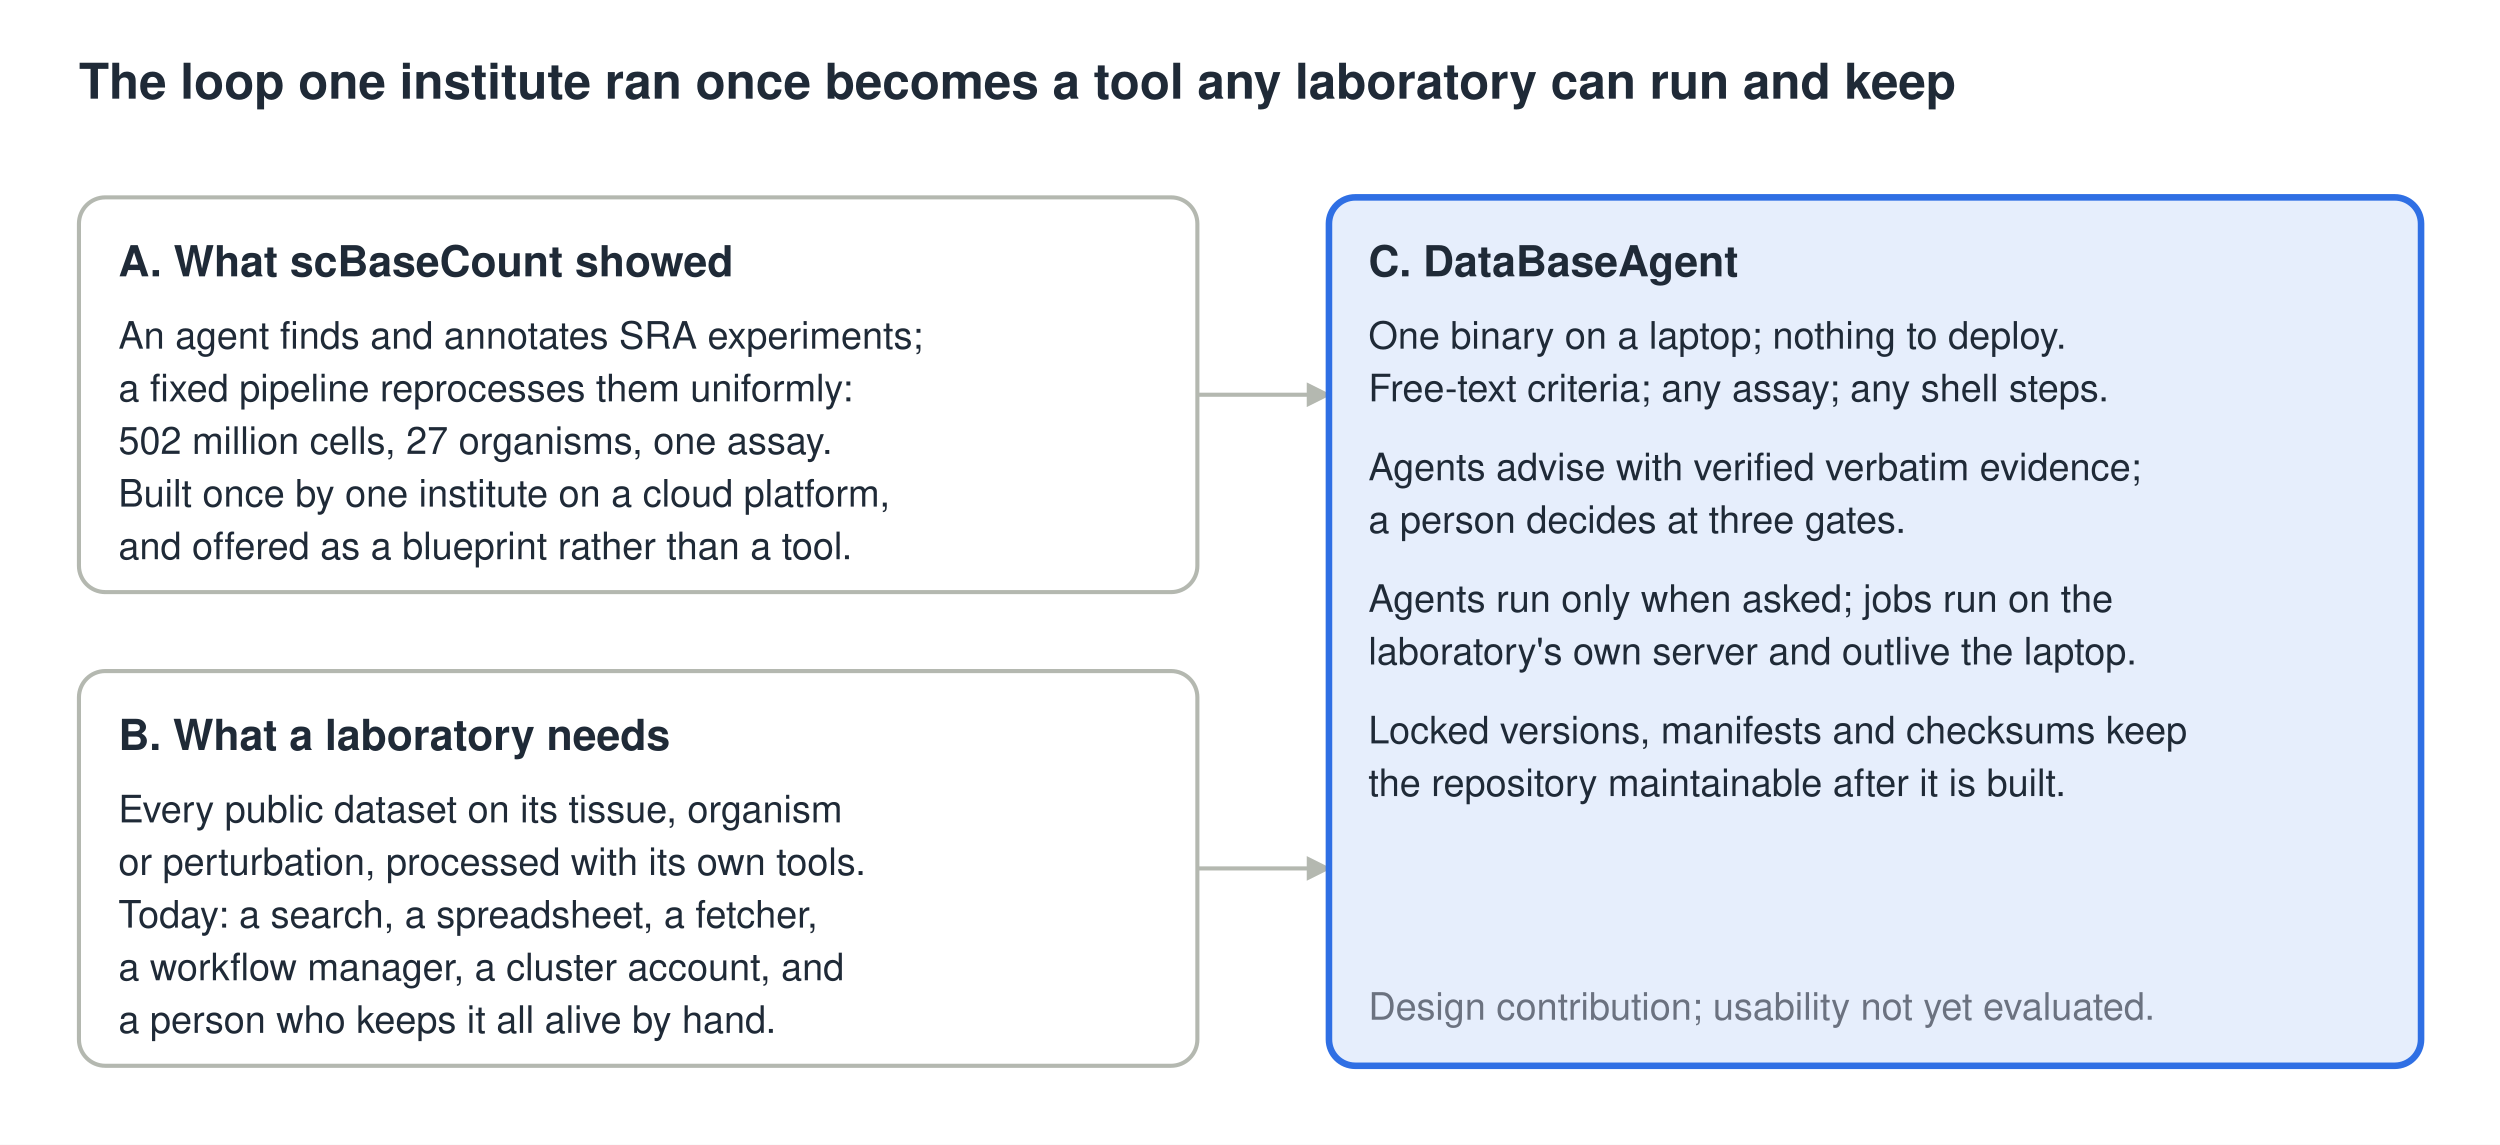
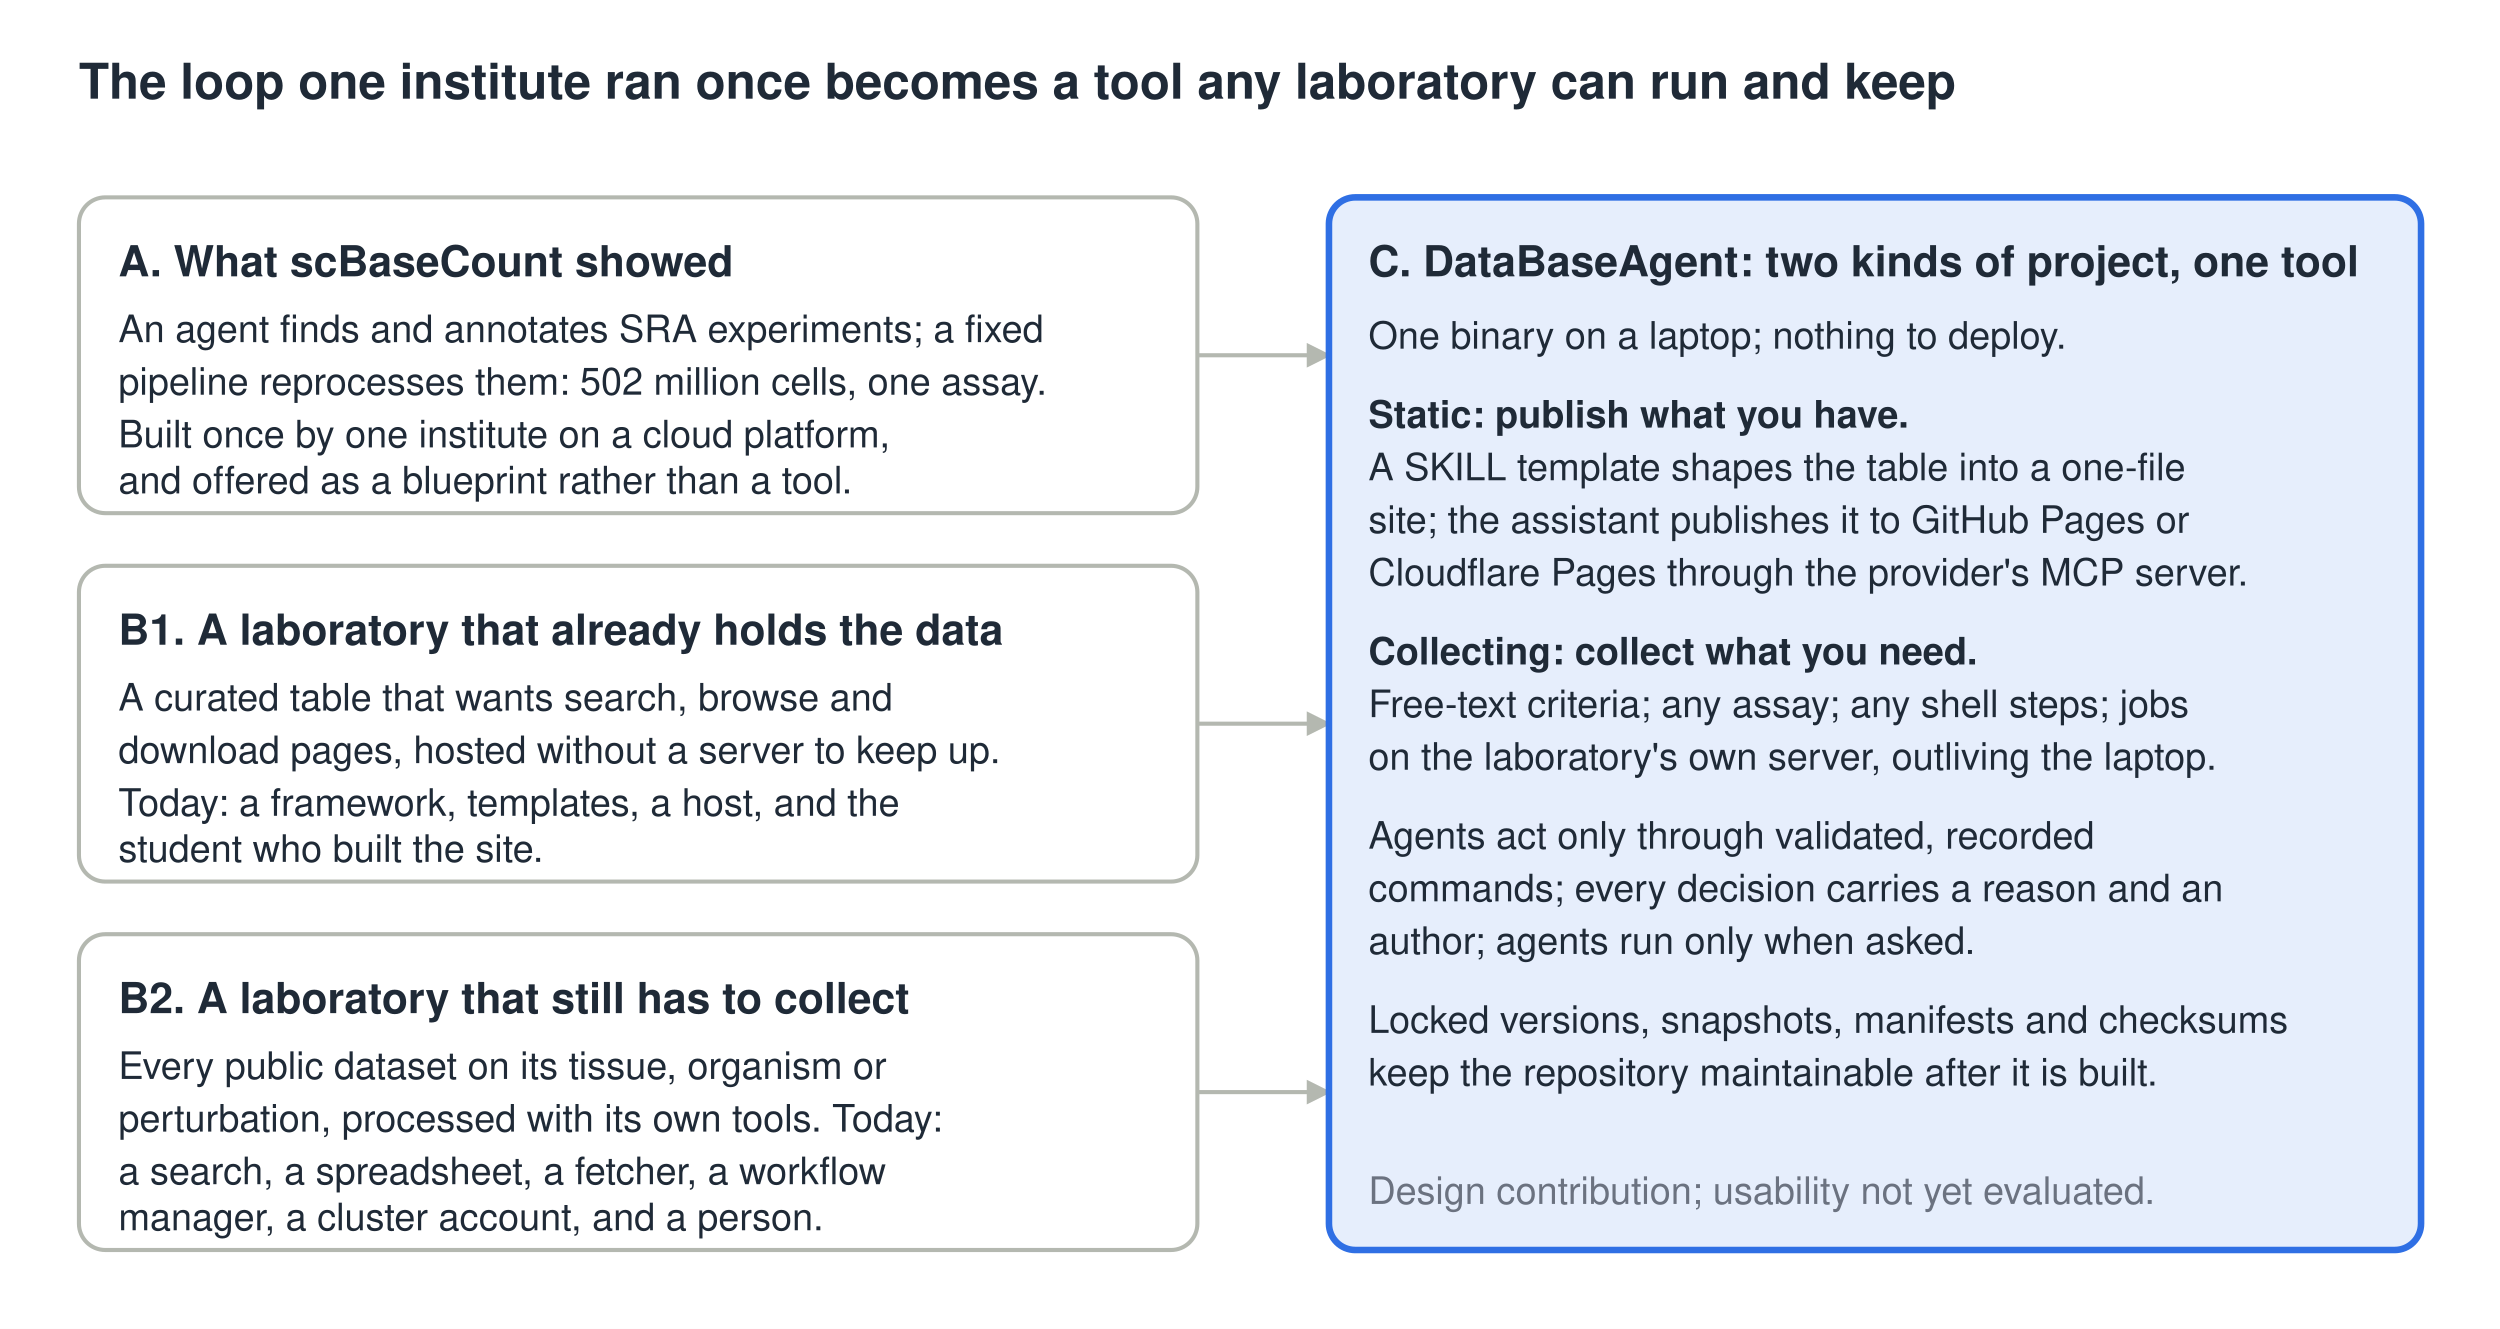
- <svg xmlns="http://www.w3.org/2000/svg" width="760" height="348" font-family="Helvetica Neue, Helvetica, Arial, sans-serif" viewBox="0 0 760 348" role="img" aria-label="The loop one institute ran once becomes a tool any laboratory can run and keep" font-size="11.5">
-   <rect width="760" height="348" fill="#ffffff" />
+ <svg xmlns="http://www.w3.org/2000/svg" width="760" height="404" font-family="Helvetica Neue, Helvetica, Arial, sans-serif" viewBox="0 0 760 404" role="img" aria-label="The loop one institute ran once becomes a tool any laboratory can run and keep, in two kinds" font-size="11.5">
+   <rect width="760" height="404" fill="#ffffff" />
  <defs>
    <marker id="arg-arrow" viewBox="0 0 10 10" refX="9" refY="5" markerWidth="6" markerHeight="6" orient="auto-start-reverse">
      <path d="M0 0L10 5L0 10z" fill="#b4b8b0" />
    </marker>
  </defs>
  <text x="24" y="30" font-size="15" font-weight="600" fill="#1f2a37">The loop one institute ran once becomes a tool any laboratory can run and keep</text>
  <g fill="none" stroke="#b4b8b0" stroke-width="1.25">
-     <path d="M364 120H404" marker-end="url(#arg-arrow)" />
-     <path d="M364 264H404" marker-end="url(#arg-arrow)" />
+     <path d="M364 108H404" marker-end="url(#arg-arrow)" />
+     <path d="M364 220H404" marker-end="url(#arg-arrow)" />
+     <path d="M364 332H404" marker-end="url(#arg-arrow)" />
  </g>
  <g>
-     <rect x="24" y="60" width="340" height="120" rx="8" fill="none" stroke="#b4b8b0" stroke-width="1.25" />
+     <rect x="24" y="60" width="340" height="96" rx="8" fill="none" stroke="#b4b8b0" stroke-width="1.25" />
    <text x="36" y="84" font-size="13" font-weight="600" fill="#1f2a37">A. What scBaseCount showed</text>
-     <text x="36" y="106" fill="#1f2a37">An agent finds and annotates SRA experiments;</text>
-     <text x="36" y="122" fill="#1f2a37">a fixed pipeline reprocesses them uniformly:</text>
-     <text x="36" y="138" fill="#1f2a37">502 million cells, 27 organisms, one assay.</text>
-     <text x="36" y="154" fill="#1f2a37">Built once by one institute on a cloud platform,</text>
-     <text x="36" y="170" fill="#1f2a37">and offered as a blueprint rather than a tool.</text>
+     <text x="36" y="104" fill="#1f2a37">An agent finds and annotates SRA experiments; a fixed</text>
+     <text x="36" y="120" fill="#1f2a37">pipeline reprocesses them: 502 million cells, one assay.</text>
+     <text x="36" y="136" fill="#1f2a37">Built once by one institute on a cloud platform,</text>
+     <text x="36" y="150" fill="#1f2a37">and offered as a blueprint rather than a tool.</text>
  </g>
  <g>
-     <rect x="24" y="204" width="340" height="120" rx="8" fill="none" stroke="#b4b8b0" stroke-width="1.25" />
-     <text x="36" y="228" font-size="13" font-weight="600" fill="#1f2a37">B. What a laboratory needs</text>
-     <text x="36" y="250" fill="#1f2a37">Every public dataset on its tissue, organism</text>
-     <text x="36" y="266" fill="#1f2a37">or perturbation, processed with its own tools.</text>
-     <text x="36" y="282" fill="#1f2a37">Today: a search, a spreadsheet, a fetcher,</text>
-     <text x="36" y="298" fill="#1f2a37">a workflow manager, a cluster account, and</text>
-     <text x="36" y="314" fill="#1f2a37">a person who keeps it all alive by hand.</text>
+     <rect x="24" y="172" width="340" height="96" rx="8" fill="none" stroke="#b4b8b0" stroke-width="1.25" />
+     <text x="36" y="196" font-size="13" font-weight="600" fill="#1f2a37">B1. A laboratory that already holds the data</text>
+     <text x="36" y="216" fill="#1f2a37">A curated table that wants search, browse and</text>
+     <text x="36" y="232" fill="#1f2a37">download pages, hosted without a server to keep up.</text>
+     <text x="36" y="248" fill="#1f2a37">Today: a framework, templates, a host, and the</text>
+     <text x="36" y="262" fill="#1f2a37">student who built the site.</text>
  </g>
  <g>
-     <rect x="404" y="60" width="332" height="264" rx="8" fill="#2f6fe4" fill-opacity="0.12" stroke="#2f6fe4" stroke-width="2" />
-     <text x="416" y="84" font-size="13" font-weight="600" fill="#1f2a37">C. DataBaseAgent</text>
+     <rect x="24" y="284" width="340" height="96" rx="8" fill="none" stroke="#b4b8b0" stroke-width="1.25" />
+     <text x="36" y="308" font-size="13" font-weight="600" fill="#1f2a37">B2. A laboratory that still has to collect</text>
+     <text x="36" y="328" fill="#1f2a37">Every public dataset on its tissue, organism or</text>
+     <text x="36" y="344" fill="#1f2a37">perturbation, processed with its own tools. Today:</text>
+     <text x="36" y="360" fill="#1f2a37">a search, a spreadsheet, a fetcher, a workflow</text>
+     <text x="36" y="374" fill="#1f2a37">manager, a cluster account, and a person.</text>
+   </g>
+   <g>
+     <rect x="404" y="60" width="332" height="320" rx="8" fill="#2f6fe4" fill-opacity="0.12" stroke="#2f6fe4" stroke-width="2" />
+     <text x="416" y="84" font-size="13" font-weight="600" fill="#1f2a37">C. DataBaseAgent: two kinds of project, one tool</text>
    <text x="416" y="106" fill="#1f2a37">One binary on a laptop; nothing to deploy.</text>
-     <text x="416" y="122" fill="#1f2a37">Free-text criteria; any assay; any shell steps.</text>
-     <text x="416" y="146" fill="#1f2a37">Agents advise with verified verbatim evidence;</text>
-     <text x="416" y="162" fill="#1f2a37">a person decides at three gates.</text>
-     <text x="416" y="186" fill="#1f2a37">Agents run only when asked; jobs run on the</text>
-     <text x="416" y="202" fill="#1f2a37">laboratory's own server and outlive the laptop.</text>
-     <text x="416" y="226" fill="#1f2a37">Locked versions, manifests and checksums keep</text>
-     <text x="416" y="242" fill="#1f2a37">the repository maintainable after it is built.</text>
-     <text x="416" y="310" fill="#6b7280">Design contribution; usability not yet evaluated.</text>
+     <text x="416" y="130" font-weight="600" fill="#1f2a37">Static: publish what you have.</text>
+     <text x="416" y="146" fill="#1f2a37">A SKILL template shapes the table into a one-file</text>
+     <text x="416" y="162" fill="#1f2a37">site; the assistant publishes it to GitHub Pages or</text>
+     <text x="416" y="178" fill="#1f2a37">Cloudflare Pages through the provider's MCP server.</text>
+     <text x="416" y="202" font-weight="600" fill="#1f2a37">Collecting: collect what you need.</text>
+     <text x="416" y="218" fill="#1f2a37">Free-text criteria; any assay; any shell steps; jobs</text>
+     <text x="416" y="234" fill="#1f2a37">on the laboratory's own server, outliving the laptop.</text>
+     <text x="416" y="258" fill="#1f2a37">Agents act only through validated, recorded</text>
+     <text x="416" y="274" fill="#1f2a37">commands; every decision carries a reason and an</text>
+     <text x="416" y="290" fill="#1f2a37">author; agents run only when asked.</text>
+     <text x="416" y="314" fill="#1f2a37">Locked versions, snapshots, manifests and checksums</text>
+     <text x="416" y="330" fill="#1f2a37">keep the repository maintainable after it is built.</text>
+     <text x="416" y="366" fill="#6b7280">Design contribution; usability not yet evaluated.</text>
  </g>
</svg>
